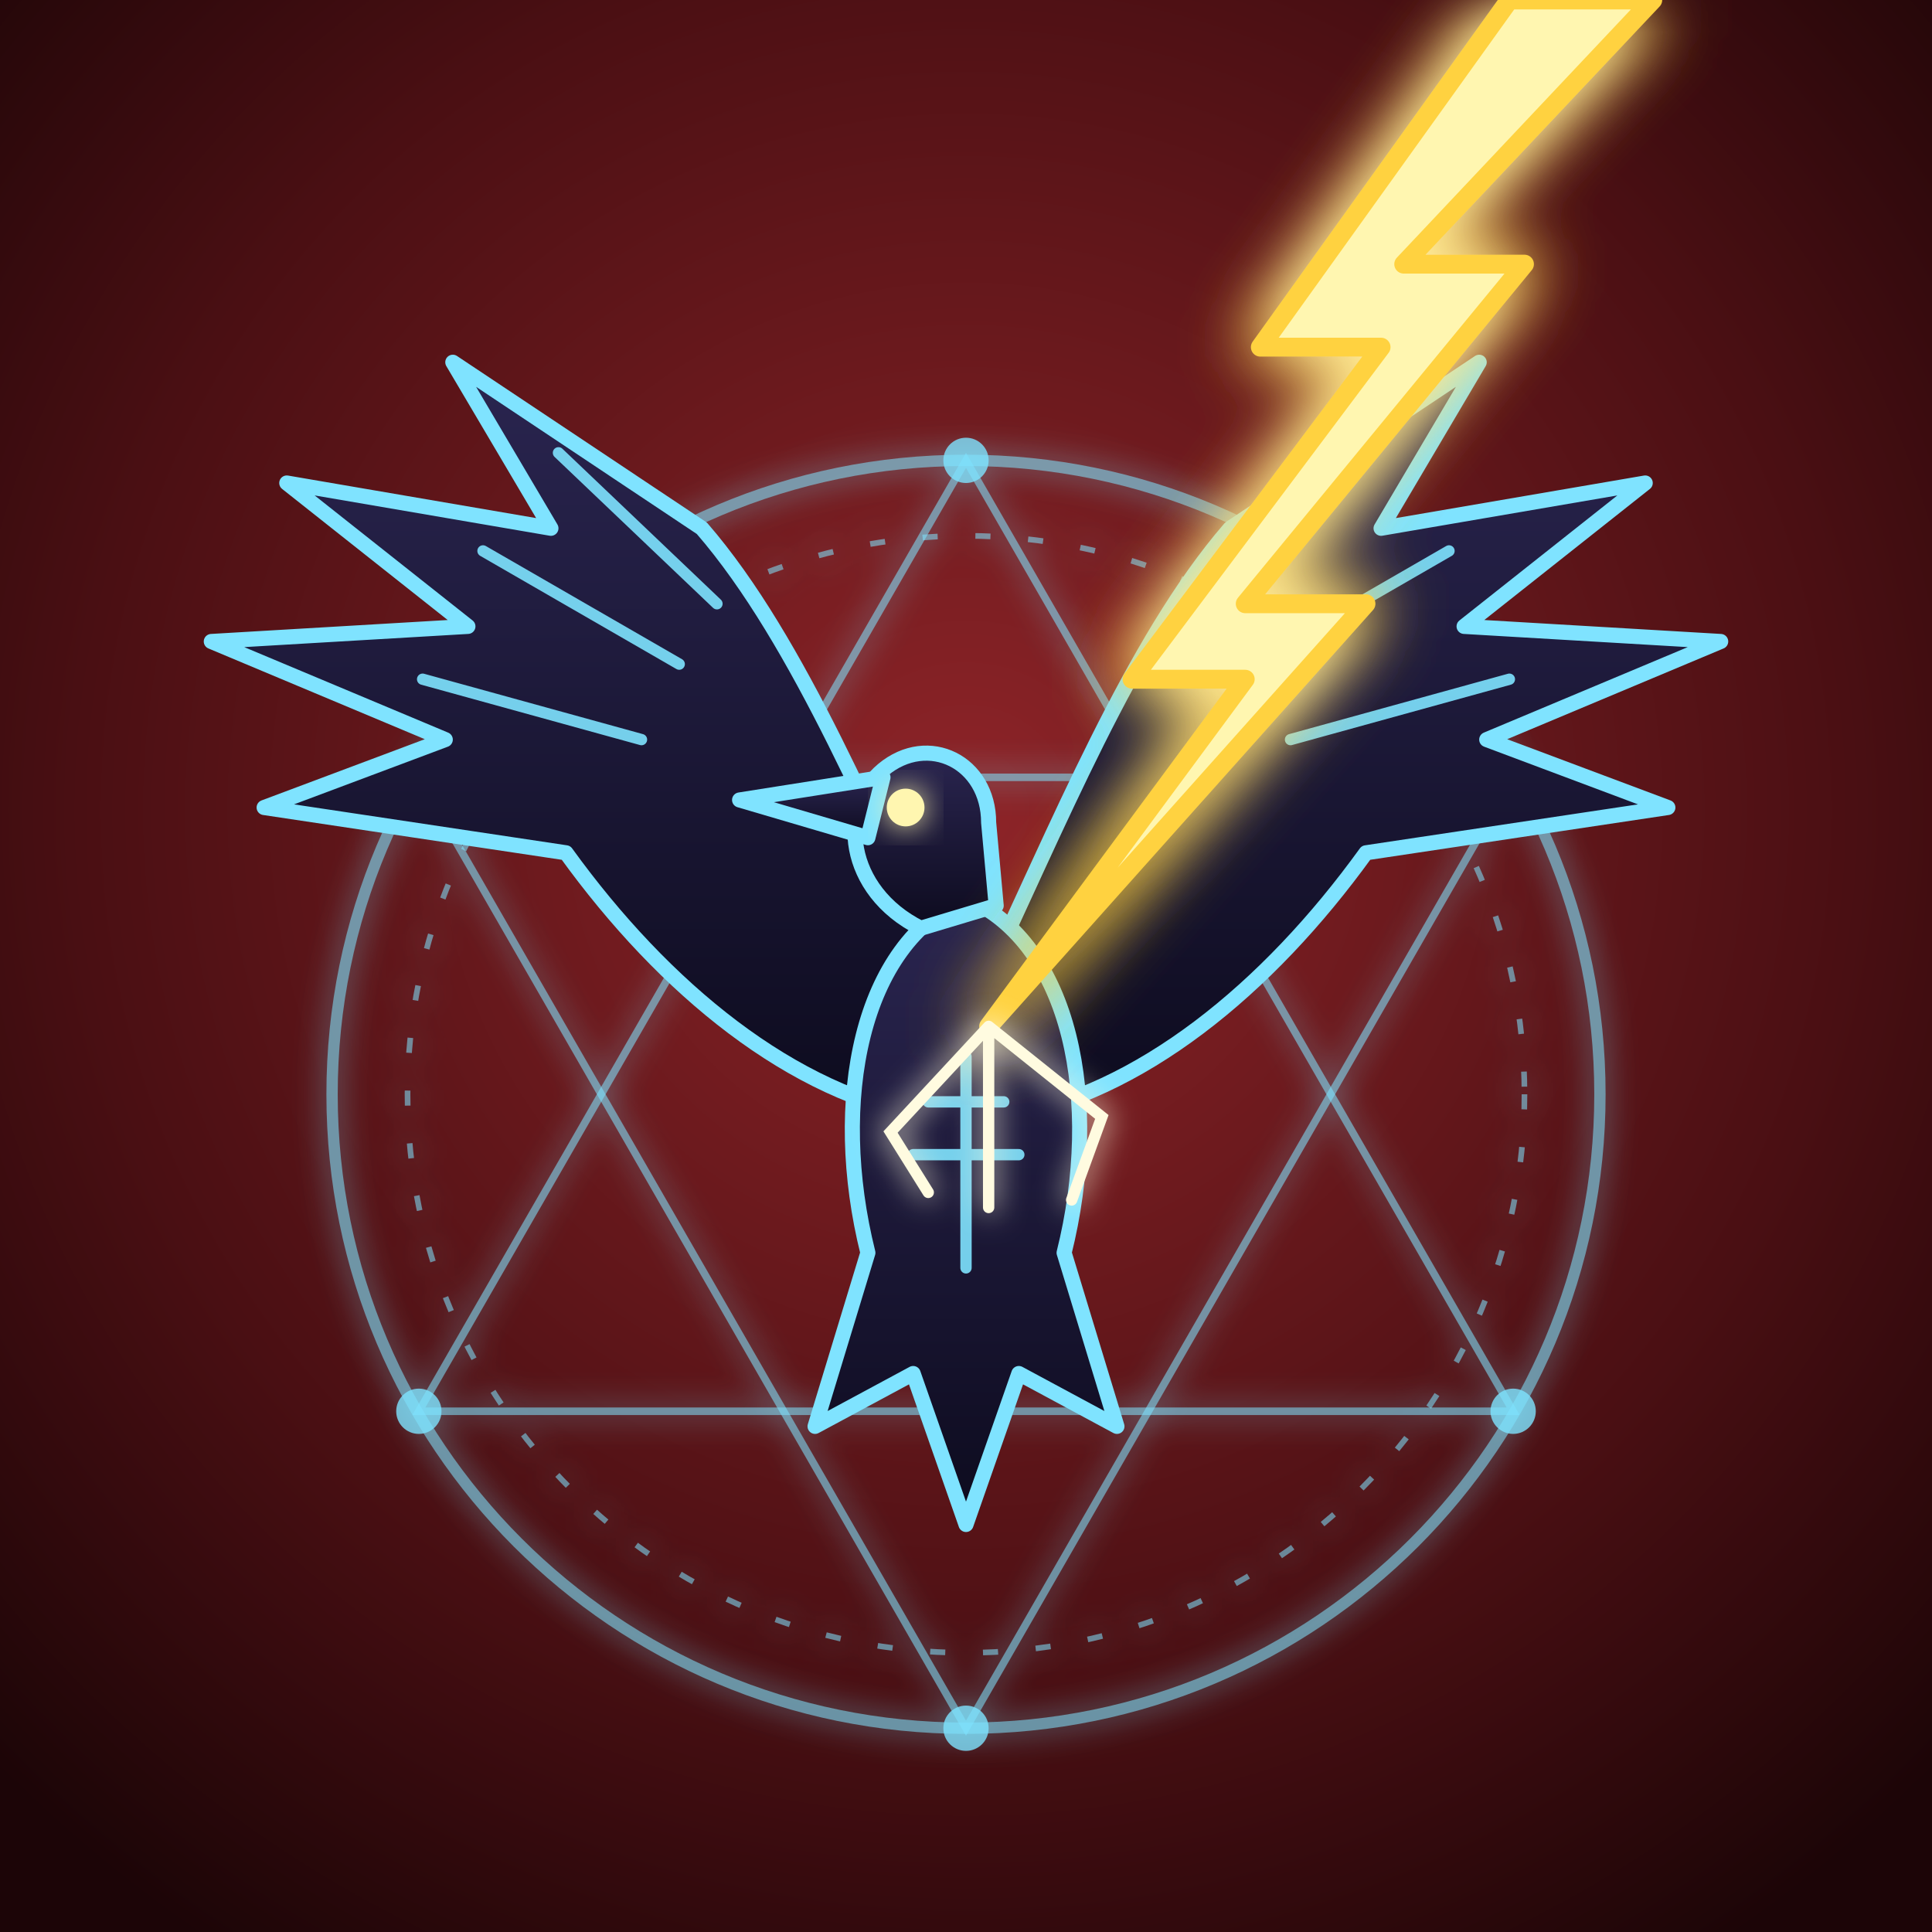
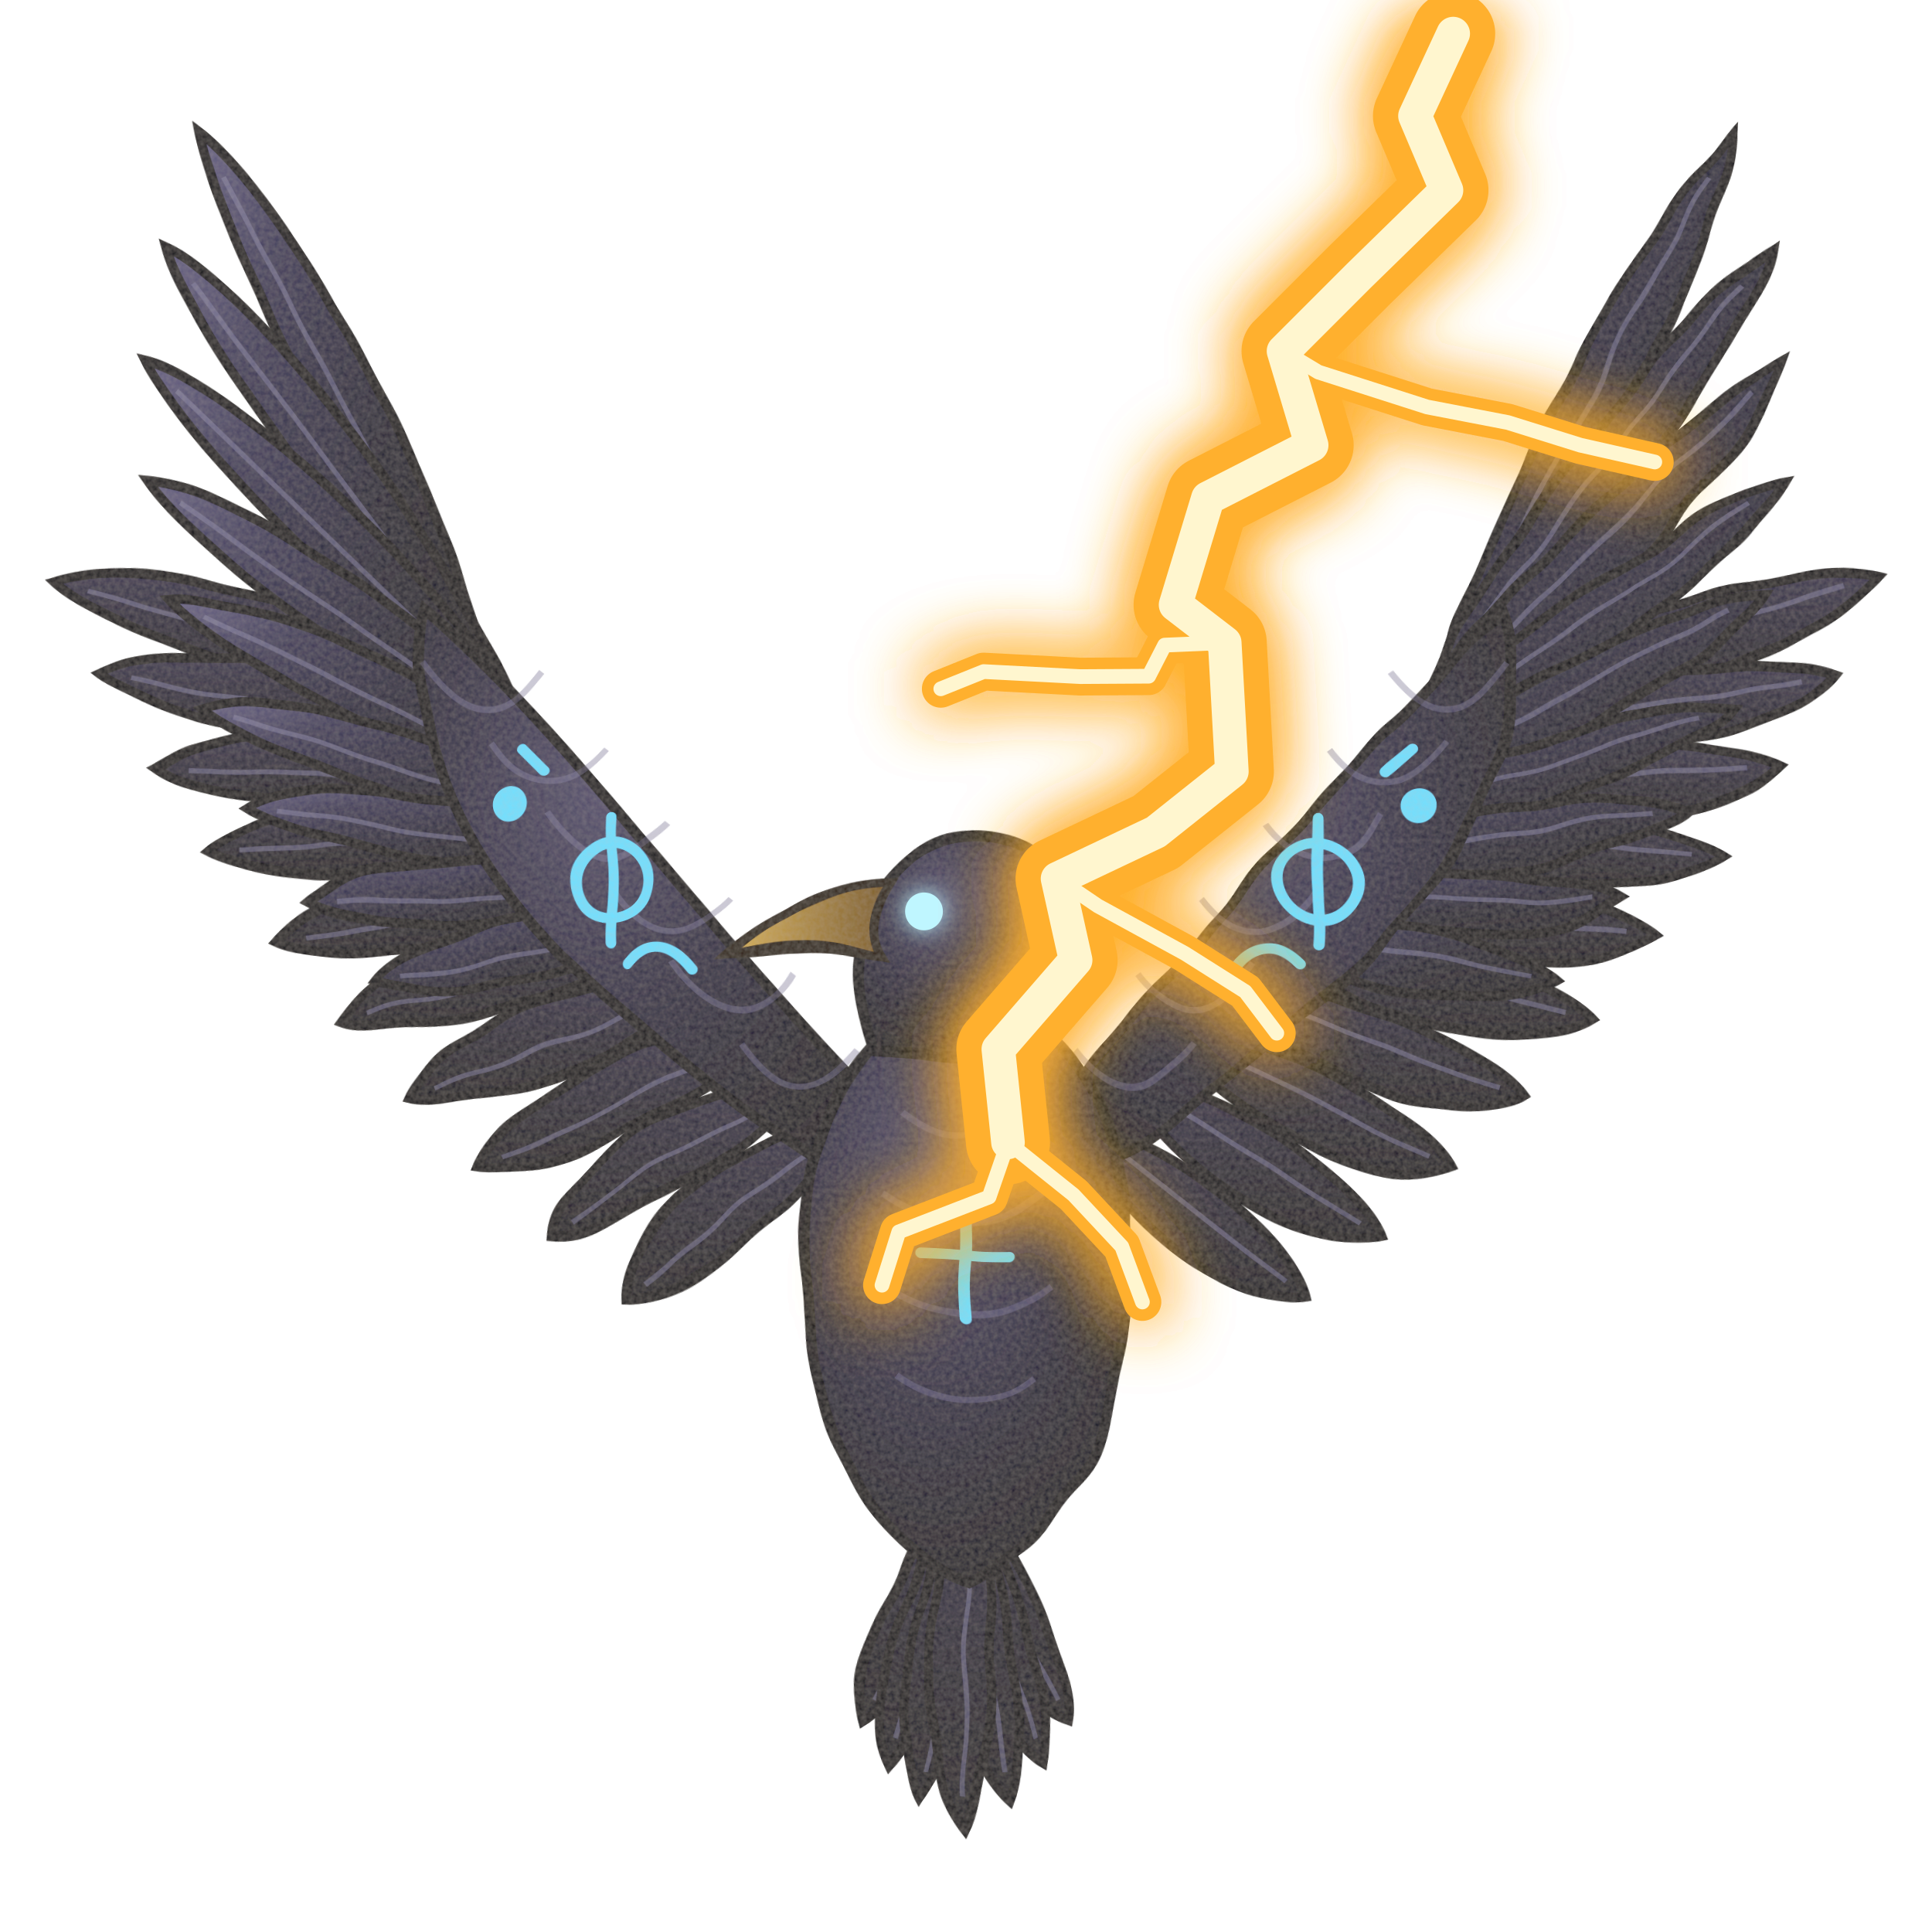
- <svg xmlns="http://www.w3.org/2000/svg" viewBox="0 0 512 512">
+ <svg xmlns="http://www.w3.org/2000/svg" viewBox="26 -14 460 460">
  <defs>
-     <radialGradient id="bg" cx="50%" cy="42%" r="70%">
-       <stop offset="0" stop-color="#8e2428" />
-       <stop offset=".65" stop-color="#4a0f13" />
-       <stop offset="1" stop-color="#1c0507" />
+     <linearGradient id="fg" x1="0" y1="0" x2="1" y2="1">
+       <stop offset="0" stop-color="#6a6488" />
+       <stop offset=".25" stop-color="#3e3a5a" />
+       <stop offset=".6" stop-color="#1f1d33" />
+       <stop offset="1" stop-color="#0f0f1c" />
+     </linearGradient>
+     <linearGradient id="fg2" x1="0" y1="0" x2="0" y2="1">
+       <stop offset="0" stop-color="#3a3550" />
+       <stop offset="1" stop-color="#151320" />
+     </linearGradient>
+     <radialGradient id="bg" cx="40%" cy="30%" r="80%">
+       <stop offset="0" stop-color="#565070" />
+       <stop offset=".6" stop-color="#25223a" />
+       <stop offset="1" stop-color="#0e0c18" />
    </radialGradient>
-     <linearGradient id="bird" x1="0" y1="0" x2="0" y2="1">
-       <stop offset="0" stop-color="#2a2550" />
-       <stop offset="1" stop-color="#0d0b1e" />
-     </linearGradient>
-     <filter id="glow" x="-50%" y="-50%" width="200%" height="200%">
-       <feGaussianBlur stdDeviation="9" result="b" />
+     <linearGradient id="bk" x1="0" y1="0" x2="1" y2="0">
+       <stop offset="0" stop-color="#d9b35a" />
+       <stop offset="1" stop-color="#7a5a22" />
+     </linearGradient>
+     <linearGradient id="bl" x1="1" y1="0" x2="0" y2="1">
+       <stop offset="0" stop-color="#fff3b8" />
+       <stop offset=".5" stop-color="#ffd447" />
+       <stop offset="1" stop-color="#ff9a2a" />
+     </linearGradient>
+     <filter id="paint" x="-10%" y="-10%" width="120%" height="120%">
+       <feTurbulence type="fractalNoise" baseFrequency=".035" numOctaves="2" seed="7" result="t" />
+       <feDisplacementMap in="SourceGraphic" in2="t" scale="4" result="d" />
+       <feTurbulence type="fractalNoise" baseFrequency=".9" numOctaves="2" seed="3" result="g" />
+       <feColorMatrix in="g" type="matrix" values="0 0 0 0 .5  0 0 0 0 .45  0 0 0 0 .4  0 0 0 .22 0" result="gr" />
+       <feComposite in="gr" in2="d" operator="in" result="gi" />
+       <feMerge>
+         <feMergeNode in="d" />
+         <feMergeNode in="gi" />
+       </feMerge>
+     </filter>
+     <filter id="glow" x="-60%" y="-60%" width="220%" height="220%">
+       <feGaussianBlur stdDeviation="8" result="b" />
      <feMerge>
        <feMergeNode in="b" />
        <feMergeNode in="b" />
        <feMergeNode in="SourceGraphic" />
      </feMerge>
    </filter>
-     <filter id="soft" x="-50%" y="-50%" width="200%" height="200%">
-       <feGaussianBlur stdDeviation="4" result="b" />
+     <filter id="rg" x="-50%" y="-50%" width="200%" height="200%">
+       <feGaussianBlur stdDeviation="2.5" result="b" />
      <feMerge>
        <feMergeNode in="b" />
        <feMergeNode in="SourceGraphic" />
      </feMerge>
    </filter>
+     <style>
+ .f{fill:url(#fg);stroke:#0b0a12;stroke-width:2.2} .f2{fill:url(#fg2);stroke:#0b0a12;stroke-width:2.2}
+ .r{stroke:#8f8aa8;stroke-opacity:.55;stroke-width:1.2;fill:none}
+ .arm,.body{fill:url(#bg);stroke:#0b0a12;stroke-width:2.5}
+ .cov{fill:none;stroke:#8f8aa8;stroke-opacity:.45;stroke-width:1.5} .breast{fill:none;stroke:#7c7798;stroke-opacity:.5;stroke-width:1.6}
+ .beak{fill:url(#bk);stroke:#2a1c08;stroke-width:2} .beak2{fill:none;stroke:#2a1c08;stroke-width:1.4}
+ .rune,.rune *{fill:none;stroke:#6fe0ff;stroke-width:2.6;stroke-linecap:round;stroke-linejoin:round} .rune circle{fill:#6fe0ff}
+ .bolt{fill:url(#bl);stroke:#b85b00;stroke-width:3;stroke-linejoin:round} .core{fill:none;stroke:#fffdf0;stroke-width:3;stroke-linejoin:round;stroke-linecap:round}
+ .spark path{fill:none;stroke:#fff1a8;stroke-width:3;stroke-linecap:round}
+ </style>
  </defs>
-   <rect width="512" height="512" fill="url(#bg)" />
-   <g fill="none" stroke="#7fe3ff" stroke-opacity=".55" filter="url(#soft)">
-     <circle cx="256" cy="290" r="168" stroke-width="3" />
-     <circle cx="256" cy="290" r="148" stroke-width="1.5" stroke-dasharray="4 10" />
-     <path d="M256 122 L401 374 L111 374 Z" stroke-width="2" />
-     <path d="M256 458 L111 206 L401 206 Z" stroke-width="2" />
-   </g>
-   <g fill="#7fe3ff" fill-opacity=".8">
-     <circle cx="256" cy="122" r="6" />
-     <circle cx="401" cy="374" r="6" />
-     <circle cx="111" cy="374" r="6" />
-     <circle cx="256" cy="458" r="6" />
-     <circle cx="111" cy="206" r="6" />
-     <circle cx="401" cy="206" r="6" />
-   </g>
-   <g fill="url(#bird)" stroke="#7fe3ff" stroke-width="4" stroke-linejoin="round">
-     <path d="M246 296 C210 290 176 262 150 226 L70 214 L118 196 L56 170 L124 166 L76 128 L146 140 L120 96 L186 140 C212 170 232 220 252 262 Z" />
-     <path d="M266 296 C302 290 336 262 362 226 L442 214 L394 196 L456 170 L388 166 L436 128 L366 140 L392 96 L326 140 C300 170 280 220 260 262 Z" />
-     <path d="M256 238 C284 250 292 292 282 332 L296 378 L270 364 L256 404 L242 364 L216 378 L230 332 C220 292 228 250 256 238 Z" />
-     <path d="M244 246 C224 236 222 214 234 204 C246 194 262 202 262 218 L264 240 Z" />
-     <path d="M234 206 L196 212 L230 222 Z" />
-   </g>
-   <g fill="none" stroke="#7fe3ff" stroke-width="3" stroke-linecap="round" stroke-opacity=".9">
-     <path d="M112 180 L170 196 M128 146 L180 176 M148 120 L190 160" />
-     <path d="M400 180 L342 196 M384 146 L332 176 M364 120 L322 160" />
-     <path d="M256 280 L256 336 M242 306 L270 306 M246 292 L266 292" />
-   </g>
-   <circle cx="240" cy="214" r="5" fill="#fff6b0" filter="url(#soft)" />
-   <g filter="url(#glow)">
-     <path d="M400 0 L334 92 L366 92 L300 180 L330 180 L262 272 L362 160 L330 160 L404 70 L372 70 L438 0 Z" fill="#fff6b0" stroke="#ffd23f" stroke-width="5" stroke-linejoin="round" />
-   </g>
-   <g fill="none" stroke="#fffbe0" stroke-width="3" stroke-linecap="round" filter="url(#soft)">
-     <path d="M262 272 L236 300 L246 316 M262 272 L292 296 L284 318 M262 272 L262 320" />
+   <g filter="url(#paint)">
+     <path class="f2" d="M140.0 153.0 C108.5 128.4 56.7 116.6 38.1 123.8 C51.1 136.1 101.4 152.9 140.0 153.0Z" />
+     <path class="r" d="M129.8 150.1 L46.3 126.1" />
+     <path class="f2" d="M150.0 164.0 C117.4 143.0 66.7 137.1 49.5 146.3 C63.2 157.1 113.0 168.1 150.0 164.0Z" />
+     <path class="r" d="M140.0 162.2 L57.6 147.7" />
+     <path class="f2" d="M160.0 175.0 C126.8 157.6 77.7 157.2 62.2 168.2 C76.3 177.4 125.1 183.1 160.0 175.0Z" />
+     <path class="r" d="M150.2 174.3 L70.1 168.7" />
+     <path class="f2" d="M170.0 186.0 C136.6 172.2 89.7 176.8 76.1 189.3 C90.4 197.0 137.5 197.6 170.0 186.0Z" />
+     <path class="r" d="M160.6 186.3 L83.6 189.0" />
+     <path class="f2" d="M180.0 197.0 C146.7 186.5 102.6 195.8 90.9 209.5 C105.4 215.8 150.3 211.8 180.0 197.0Z" />
+     <path class="r" d="M171.1 198.3 L98.0 208.5" />
+     <path class="f2" d="M190.0 208.0 C157.2 200.7 116.2 214.0 106.6 228.8 C121.1 233.7 163.3 225.5 190.0 208.0Z" />
+     <path class="r" d="M181.7 210.1 L113.2 227.1" />
+     <path class="f2" d="M200.0 219.0 C167.9 214.7 130.4 231.6 122.9 247.0 C137.3 250.6 176.6 238.7 200.0 219.0Z" />
+     <path class="r" d="M192.3 221.8 L129.1 244.8" />
+     <path class="f2" d="M210.0 230.0 C178.9 228.5 145.1 248.3 139.9 264.2 C154.0 266.5 190.1 251.4 210.0 230.0Z" />
+     <path class="r" d="M203.0 233.4 L145.5 261.5" />
+     <path class="f2" d="M220.0 241.0 C190.1 242.0 160.3 264.2 157.2 280.2 C171.0 281.3 203.6 263.6 220.0 241.0Z" />
+     <path class="r" d="M213.7 244.9 L162.3 277.1" />
+     <path class="f2" d="M230.0 252.0 C201.5 255.3 175.7 279.2 174.8 295.1 C188.2 295.1 217.2 275.4 230.0 252.0Z" />
+     <path class="r" d="M224.5 256.3 L179.3 291.6" />
+     <path class="f" d="M144.0 150.0 C130.8 97.5 93.3 32.5 73.6 17.6 C77.8 40.8 111.3 107.9 144.0 150.0Z" />
+     <path class="r" d="M137.0 136.8 L79.2 28.2" />
+     <path class="f" d="M150.0 157.0 C130.7 109.8 86.2 55.0 65.1 44.4 C72.2 65.6 113.0 123.1 150.0 157.0Z" />
+     <path class="r" d="M141.5 145.7 L71.9 53.4" />
+     <path class="f" d="M156.0 164.0 C131.8 122.6 82.5 78.6 61.0 72.3 C70.3 91.2 116.4 138.5 156.0 164.0Z" />
+     <path class="r" d="M146.5 154.8 L68.6 79.6" />
+     <path class="f" d="M162.0 171.0 C134.2 135.7 82.3 102.5 61.2 100.5 C72.3 116.9 121.5 153.8 162.0 171.0Z" />
+     <path class="r" d="M151.9 163.9 L69.3 106.1" />
+     <path class="f" d="M168.0 178.0 C137.8 148.8 85.5 126.2 65.5 128.0 C77.8 141.9 128.1 168.7 168.0 178.0Z" />
+     <path class="r" d="M157.8 173.0 L73.7 132.0" />
+     <path class="f" d="M174.0 185.0 C142.7 161.8 91.7 149.0 73.6 154.3 C86.6 165.7 136.2 183.0 174.0 185.0Z" />
+     <path class="r" d="M164.0 181.9 L81.6 156.8" />
+     <path class="f" d="M180.0 192.0 C148.5 174.5 100.6 170.3 84.9 178.6 C98.2 187.7 145.5 196.3 180.0 192.0Z" />
+     <path class="r" d="M170.5 190.7 L92.5 179.7" />
+     <path class="f" d="M186.0 199.0 C155.3 186.5 111.9 189.9 99.0 200.5 C112.2 207.4 155.7 208.6 186.0 199.0Z" />
+     <path class="r" d="M177.3 199.2 L106.0 200.4" />
+     <path class="f" d="M192.0 206.0 C162.9 197.9 124.9 207.3 115.2 219.5 C127.9 224.6 166.7 219.7 192.0 206.0Z" />
+     <path class="r" d="M184.3 207.4 L121.3 218.5" />
+     <path class="arm" d="M236 250 C196 210 161 160 128 132 C120 158 138 192 160 214 C186 238 212 258 234 270 Z" />
+     <path class="cov" d="M230 236 Q216 254 202 234" />
+     <path class="cov" d="M215 218 Q201 236 187 216" />
+     <path class="cov" d="M200 200 Q186 218 172 198" />
+     <path class="cov" d="M185 182 Q171 200 157 180" />
+     <path class="cov" d="M170 164 Q156 182 142 162" />
+     <path class="cov" d="M155 146 Q141 164 127 144" />
+     <g class="rune">
+       <circle cx="172" cy="196" r="9" style="fill:none" />
+       <path d="M172 181 L172 211 M192 218 q-8 -10 -16 -2 M156 170 l-6 -6" />
+       <circle cx="148 " cy="178" r="3" />
+     </g>
+     <path class="f2" d="M372.0 153.0 C411.8 157.2 461.9 139.7 473.9 123.8 C456.3 120.2 404.8 132.7 372.0 153.0Z" />
+     <path class="r" d="M382.2 150.1 L465.7 126.1" />
+     <path class="f2" d="M362.0 164.0 C399.8 172.6 449.5 160.8 462.5 146.3 C446.0 140.8 395.3 147.5 362.0 164.0Z" />
+     <path class="r" d="M372.0 162.2 L454.4 147.7" />
+     <path class="f2" d="M352.0 175.0 C387.3 187.6 435.9 181.2 449.8 168.2 C434.5 161.0 385.5 162.1 352.0 175.0Z" />
+     <path class="r" d="M361.8 174.3 L441.9 168.7" />
+     <path class="f2" d="M342.0 186.0 C374.4 202.1 421.4 200.8 435.9 189.3 C422.1 180.5 375.2 176.7 342.0 186.0Z" />
+     <path class="r" d="M351.4 186.3 L428.4 189.0" />
+     <path class="f2" d="M332.0 197.0 C361.1 216.2 406.1 219.5 421.1 209.5 C408.9 199.5 364.7 191.0 332.0 197.0Z" />
+     <path class="r" d="M340.9 198.3 L414.0 208.5" />
+     <path class="f2" d="M322.0 208.0 C347.6 229.8 390.0 237.3 405.4 228.8 C394.9 217.7 353.7 205.1 322.0 208.0Z" />
+     <path class="r" d="M330.3 210.1 L398.8 227.1" />
+     <path class="f2" d="M312.0 219.0 C333.8 242.9 373.4 254.1 389.1 247.0 C380.3 235.1 342.6 218.9 312.0 219.0Z" />
+     <path class="r" d="M319.7 221.8 L382.9 244.8" />
+     <path class="f2" d="M302.0 230.0 C320.0 255.4 356.3 269.8 372.1 264.2 C365.2 251.6 331.1 232.5 302.0 230.0Z" />
+     <path class="r" d="M309.0 233.4 L366.5 261.5" />
+     <path class="f2" d="M292.0 241.0 C306.0 267.4 339.0 284.5 354.8 280.2 C349.7 267.3 319.5 245.8 292.0 241.0Z" />
+     <path class="r" d="M298.3 244.9 L349.7 277.1" />
+     <path class="f2" d="M282.0 252.0 C292.1 278.9 321.5 298.1 337.2 295.1 C334.0 282.1 307.8 258.8 282.0 252.0Z" />
+     <path class="r" d="M287.5 256.3 L332.7 291.6" />
+     <path class="f" d="M368.0 150.0 C404.1 109.7 437.0 42.3 438.4 17.6 C421.5 34.1 384.6 99.4 368.0 150.0Z" />
+     <path class="r" d="M375.0 136.8 L432.8 28.2" />
+     <path class="f" d="M362.0 157.0 C402.1 125.4 442.4 67.5 446.9 44.4 C428.4 57.0 384.4 112.1 362.0 157.0Z" />
+     <path class="r" d="M370.5 145.7 L440.1 53.4" />
+     <path class="f" d="M356.0 164.0 C398.3 141.3 443.9 93.5 451.0 72.3 C431.7 80.9 382.9 125.4 356.0 164.0Z" />
+     <path class="r" d="M365.5 154.8 L443.4 79.6" />
+     <path class="f" d="M350.0 171.0 C392.7 157.0 441.6 119.6 450.8 100.5 C431.5 105.2 380.0 138.9 350.0 171.0Z" />
+     <path class="r" d="M360.1 163.9 L442.7 106.1" />
+     <path class="f" d="M344.0 178.0 C385.6 172.2 435.7 144.9 446.5 128.0 C428.0 129.1 375.9 152.3 344.0 178.0Z" />
+     <path class="r" d="M354.2 173.0 L438.3 132.0" />
+     <path class="f" d="M338.0 185.0 C376.9 186.7 426.4 168.9 438.4 154.3 C421.3 152.1 370.5 165.6 338.0 185.0Z" />
+     <path class="r" d="M348.0 181.9 L430.4 156.8" />
+     <path class="f" d="M332.0 192.0 C367.1 200.2 414.3 190.9 427.1 178.6 C411.8 173.6 364.0 178.3 332.0 192.0Z" />
+     <path class="r" d="M341.5 190.7 L419.5 179.7" />
+     <path class="f" d="M326.0 199.0 C356.2 212.5 399.8 210.7 413.0 200.5 C400.1 193.1 356.6 190.4 326.0 199.0Z" />
+     <path class="r" d="M334.7 199.2 L406.0 200.4" />
+     <path class="f" d="M320.0 206.0 C344.6 223.5 383.5 227.8 396.8 219.5 C386.5 210.5 348.5 201.8 320.0 206.0Z" />
+     <path class="r" d="M327.7 207.4 L390.7 218.5" />
+     <path class="arm" d="M276 250 C316 210 351 160 384 132 C392 158 374 192 352 214 C326 238 300 258 278 270 Z" />
+     <path class="cov" d="M282 236 Q296 254 310 234" />
+     <path class="cov" d="M297 218 Q311 236 325 216" />
+     <path class="cov" d="M312 200 Q326 218 340 198" />
+     <path class="cov" d="M327 182 Q341 200 355 180" />
+     <path class="cov" d="M342 164 Q356 182 370 162" />
+     <path class="cov" d="M357 146 Q371 164 385 144" />
+     <g class="rune">
+       <circle cx="340" cy="196" r="9" style="fill:none" />
+       <path d="M340 181 L340 211 M320 218 q8 -10 16 -2 M356 170 l6 -6" />
+       <circle cx="364 " cy="178" r="3" />
+     </g>
+     <path class="f2" d="M247.0 330.0 C247.2 359.0 266.3 390.8 280.6 395.9 C281.9 382.8 266.9 348.9 247.0 330.0Z" />
+     <path class="r" d="M250.4 336.6 L277.9 390.7" />
+     <path class="f2" d="M265.0 330.0 C241.7 347.2 227.2 381.3 231.4 395.9 C242.8 389.3 261.3 357.2 265.0 330.0Z" />
+     <path class="r" d="M261.6 336.6 L234.1 390.7" />
+     <path class="f2" d="M250.0 330.0 C246.3 360.6 261.1 397.9 274.7 406.1 C277.8 392.5 267.3 353.8 250.0 330.0Z" />
+     <path class="r" d="M252.5 337.6 L272.7 400.0" />
+     <path class="f2" d="M262.0 330.0 C241.0 352.6 231.1 391.5 237.3 406.1 C247.8 396.9 262.0 359.4 262.0 330.0Z" />
+     <path class="r" d="M259.5 337.6 L239.3 400.0" />
+     <path class="f2" d="M253.0 330.0 C244.9 361.8 254.2 403.8 266.5 414.9 C271.5 401.1 266.7 358.3 253.0 330.0Z" />
+     <path class="r" d="M254.3 338.5 L265.4 408.1" />
+     <path class="f2" d="M259.0 330.0 C241.5 357.7 237.3 400.6 245.5 414.9 C254.6 403.3 263.3 361.2 259.0 330.0Z" />
+     <path class="r" d="M257.7 338.5 L246.6 408.1" />
+     <path class="f2" d="M256.0 330.0 C243.0 362.2 245.6 408.2 256.0 422.0 C263.1 408.2 265.1 362.2 256.0 330.0Z" />
+     <path class="r" d="M256.0 339.2 L256.0 414.6" />
+     <path class="body" d="M256 222 C290 230 300 270 292 312 C286 340 272 356 256 362 C240 356 226 340 220 312 C212 270 222 230 256 222Z" />
+     <path class="breast" d="M240 250 Q256 262 272 250 M236 270 Q256 284 276 270 M236 292 Q256 306 276 292 M240 314 Q256 326 272 314" />
+     <path class="body" d="M234 236 C226 214 232 192 252 186 C268 182 282 192 282 208 C282 222 274 232 262 238 Z" />
+     <path class="beak" d="M238 196 C226 196 212 202 200 214 C214 212 226 212 236 214 C232 208 234 202 238 196Z" />
+     <path class="beak2" d="M200 214 C212 210 224 210 236 214" />
+     <path class="rune" d="M256 270 L256 300 M246 285 L266 285" />
+   </g>
+   <g filter="url(#rg)">
+     <circle cx="246" cy="203" r="4.5" fill="#bff6ff" />
+     <g class="rune" />
+   </g>
+   <g filter="url(#glow)" fill="none" stroke-linecap="round" stroke-linejoin="round">
+     <path d="M372.0 -6.0 L362.9 13.6 L370.4 31.3 L349.5 51.7 L331.6 69.6 L338.3 92.0 L313.6 104.6 L305.9 130.0 L317.6 139.0 L319.3 169.7 L301.2 184.1 L277.8 195.2 L282.1 214.6 L263.7 235.8 L266.0 258.0" stroke="#ffb02e" stroke-width="20" />
+     <path d="M331.6 69.6 L339.9 74.6 L365.8 82.9 L385.0 86.6 L402.3 92.0 L420.0 96.0" stroke="#ffb02e" stroke-width="9" />
+     <path d="M317.6 139.0 L303.3 139.6 L299.5 147.0 L283.2 147.1 L260.2 145.9 L250.0 150.0" stroke="#ffb02e" stroke-width="9" />
+     <path d="M277.8 195.2 L287.4 201.7 L308.1 213.0 L322.5 222.1 L330.0 232.0" stroke="#ffb02e" stroke-width="9" />
+     <path d="M266.0 258.0 L261.5 271.0 L240.0 279.3 L236.0 292.0" stroke="#ffb02e" stroke-width="9" />
+     <path d="M266.0 258.0 L281.6 270.5 L293.1 282.8 L298.0 296.0" stroke="#ffb02e" stroke-width="9" />
+   </g>
+   <g fill="none" stroke-linecap="round" stroke-linejoin="round">
+     <path d="M372.0 -6.0 L362.9 13.6 L370.4 31.3 L349.5 51.7 L331.6 69.6 L338.3 92.0 L313.6 104.6 L305.9 130.0 L317.6 139.0 L319.3 169.7 L301.2 184.1 L277.8 195.2 L282.1 214.6 L263.7 235.8 L266.0 258.0" stroke="#fff6cf" stroke-width="8" />
+     <path d="M331.6 69.6 L339.9 74.6 L365.8 82.9 L385.0 86.6 L402.3 92.0 L420.0 96.0" stroke="#fff6cf" stroke-width="3.5" />
+     <path d="M317.6 139.0 L303.3 139.6 L299.5 147.0 L283.2 147.1 L260.2 145.9 L250.0 150.0" stroke="#fff6cf" stroke-width="3.5" />
+     <path d="M277.8 195.2 L287.4 201.7 L308.1 213.0 L322.5 222.1 L330.0 232.0" stroke="#fff6cf" stroke-width="3.5" />
+     <path d="M266.0 258.0 L261.5 271.0 L240.0 279.3 L236.0 292.0" stroke="#fff6cf" stroke-width="3.5" />
+     <path d="M266.0 258.0 L281.6 270.5 L293.1 282.8 L298.0 296.0" stroke="#fff6cf" stroke-width="3.5" />
  </g>
</svg>
